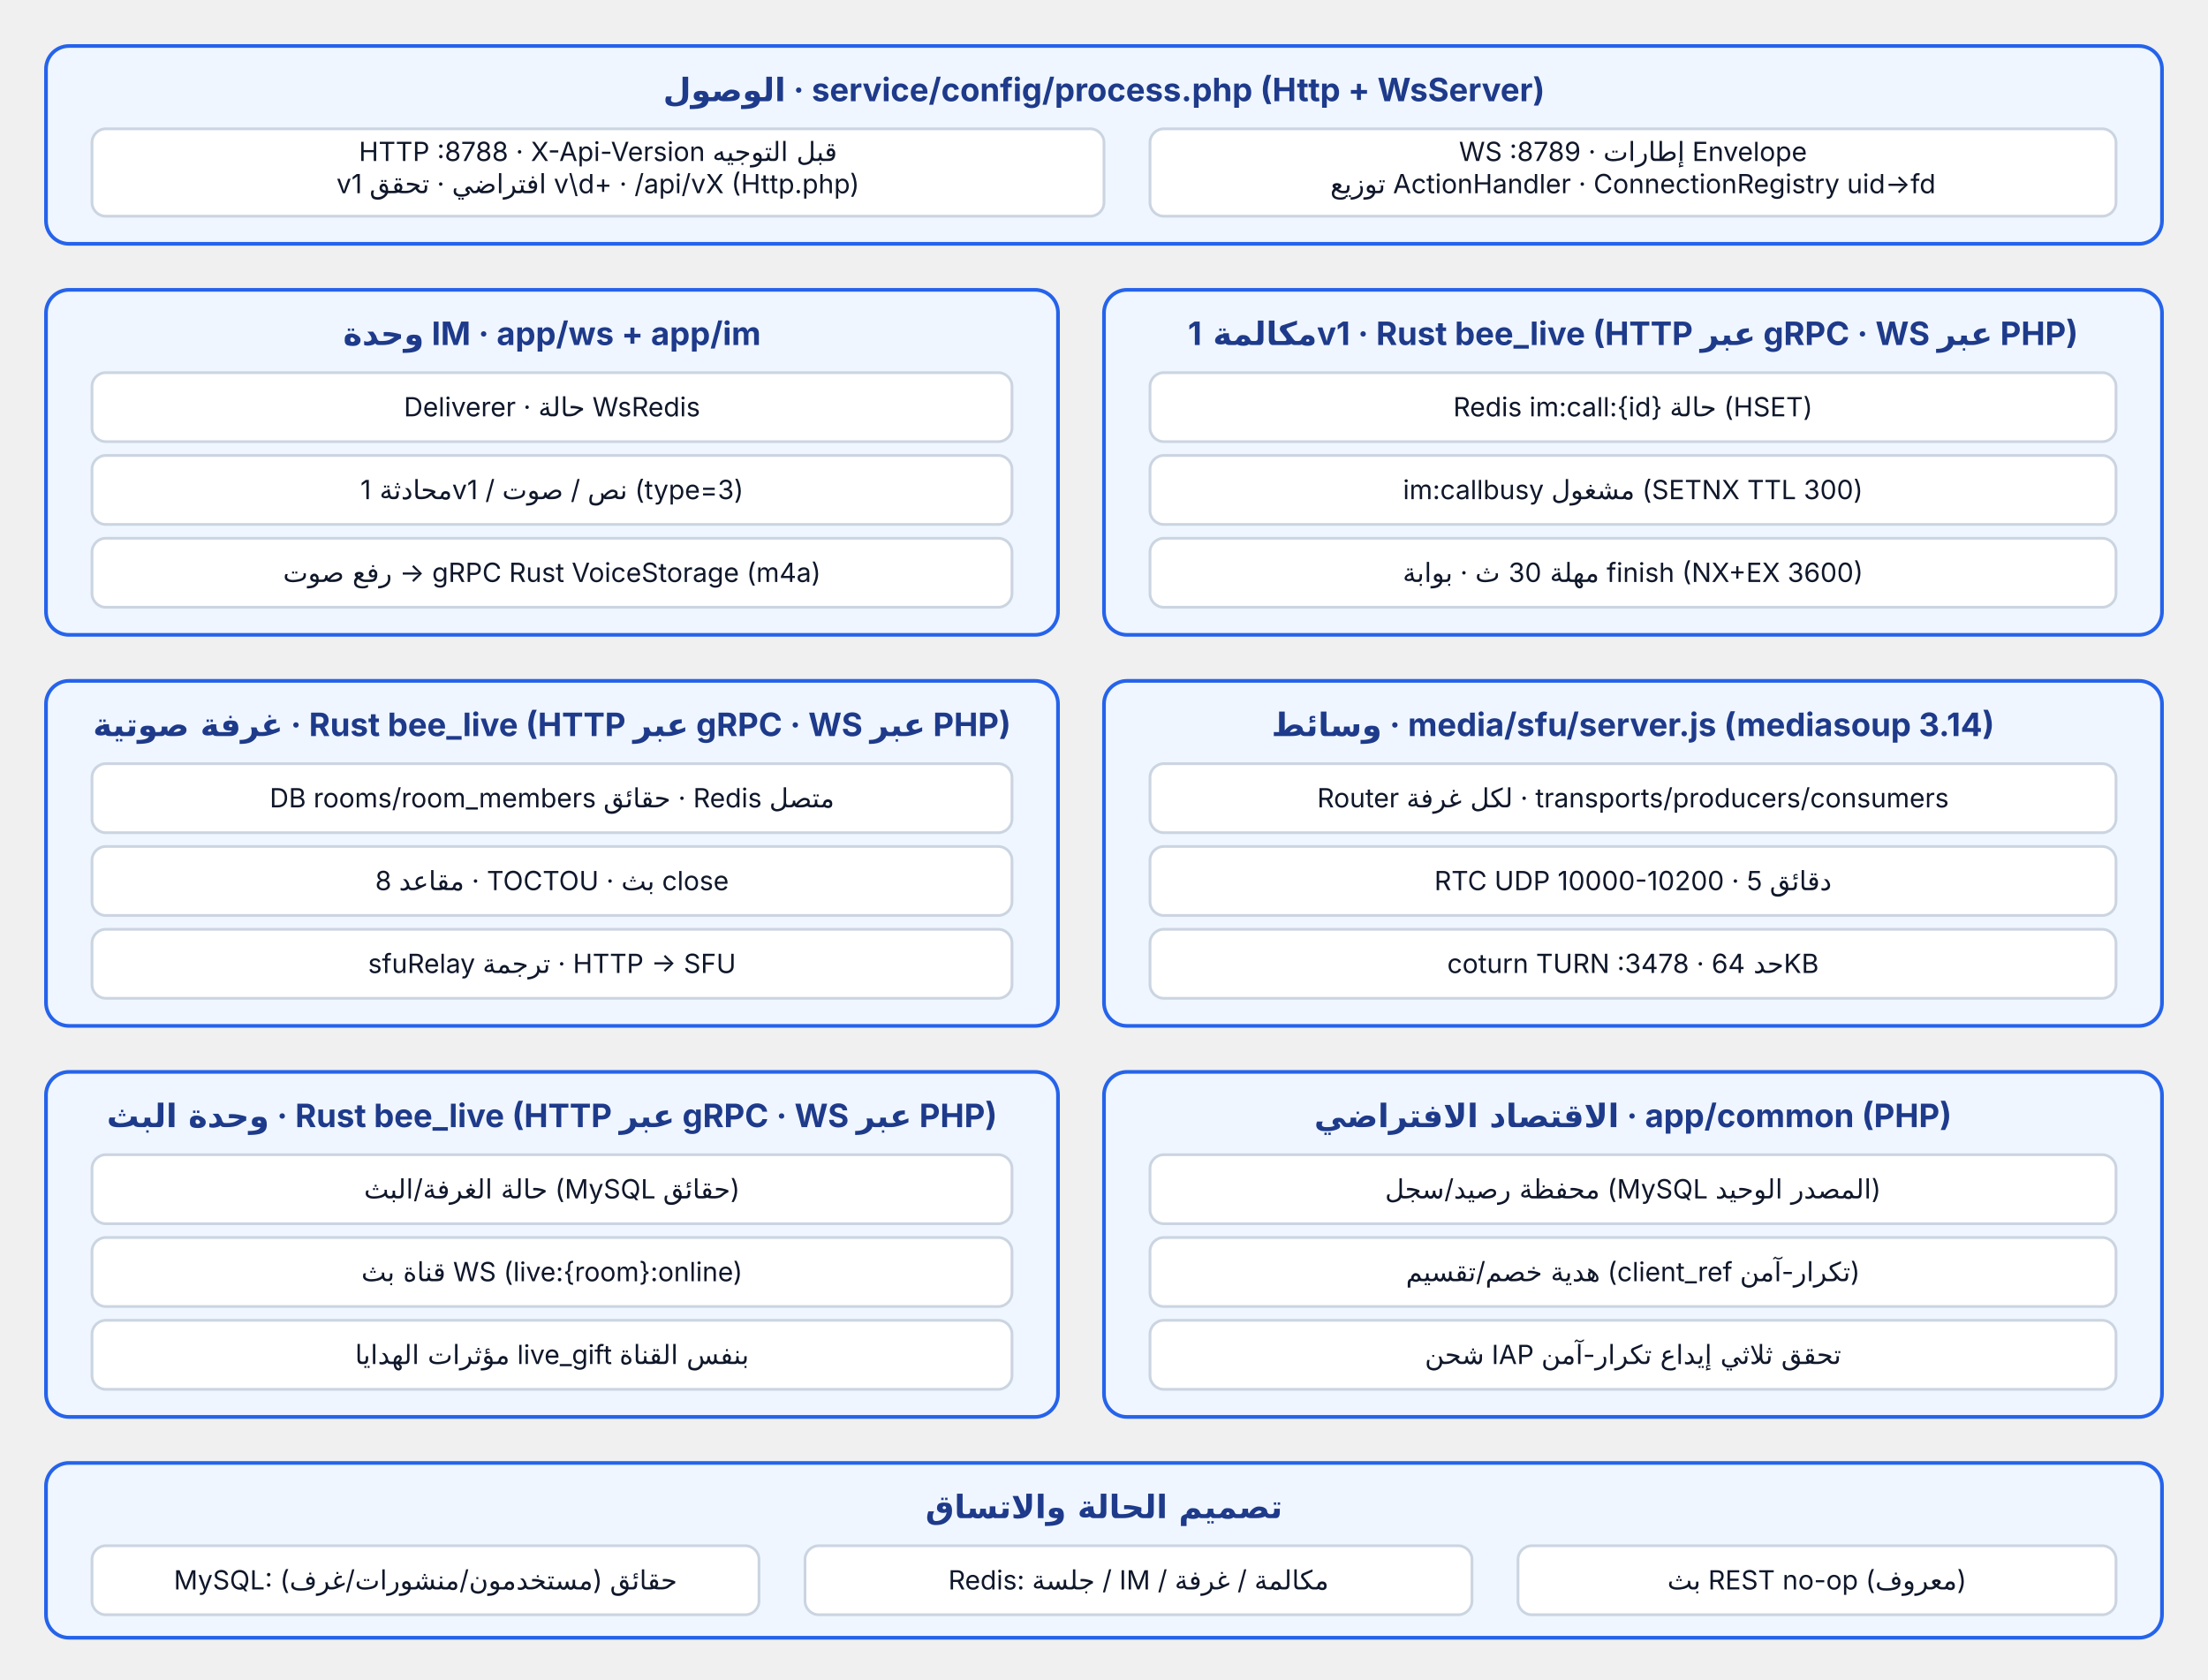
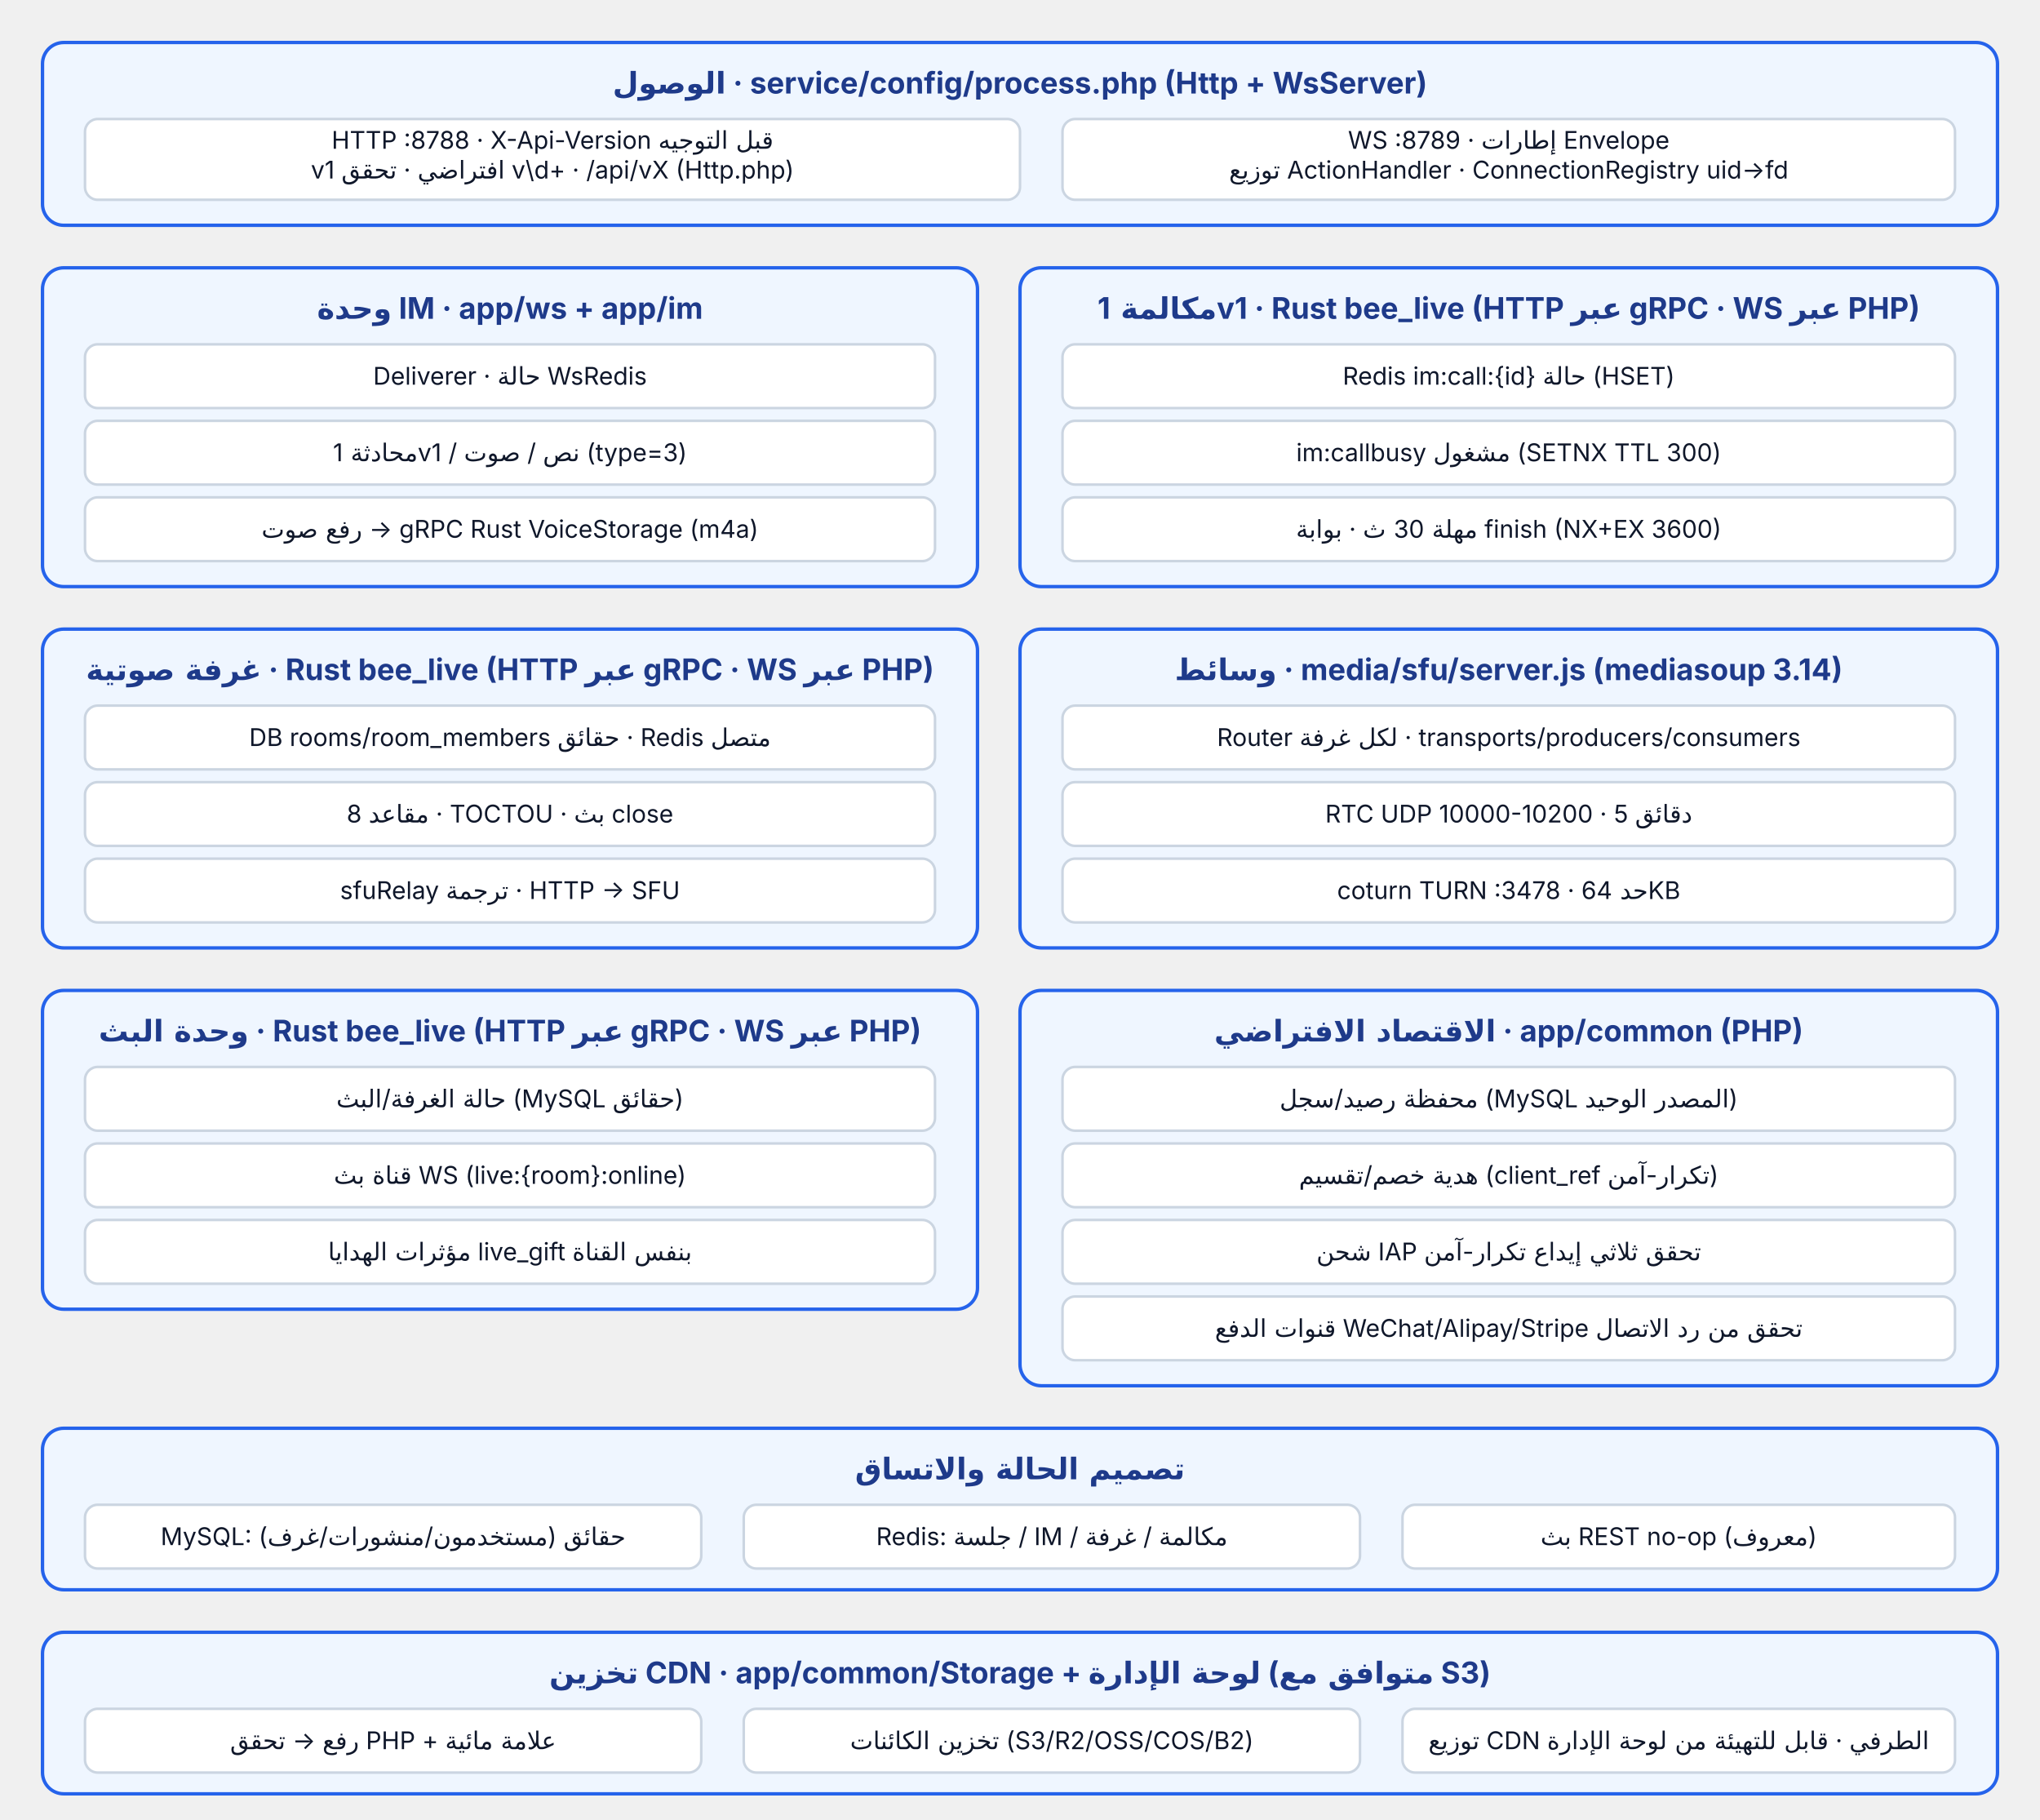
- <svg xmlns="http://www.w3.org/2000/svg" viewBox="0 0 960 730" width="100%" font-family="system-ui, -apple-system, 'Segoe UI', 'PingFang SC', 'Microsoft YaHei', sans-serif">
+ <svg xmlns="http://www.w3.org/2000/svg" viewBox="0 0 960 856" width="100%" font-family="system-ui, -apple-system, 'Segoe UI', 'PingFang SC', 'Microsoft YaHei', sans-serif">
  <style>
    .mod  { fill: #eff6ff; stroke: #2563eb; stroke-width: 1.6; rx: 10 }
    .it   { fill: #ffffff; stroke: #cbd5e1; stroke-width: 1.2; rx: 6 }
    .tm   { font-size: 14px; font-weight: 700; fill: #1e3a8a; text-anchor: middle }
    .t    { font-size: 11.5px; fill: #0f172a; text-anchor: middle }
  </style>
  <rect class="mod" x="20" y="20" width="920" height="86" />
  <text class="tm" x="480" y="44">الوصول · service/config/process.php (Http + WsServer)</text>
  <rect class="it" x="40" y="56" width="440" height="38" />
  <text class="t" x="260" y="70">HTTP :8788 · X-Api-Version قبل التوجيه</text>
  <text class="t" x="260" y="84" font-size="10" fill="#64748b">v1 افتراضي · تحقق v\d+ · /api/vX (Http.php)</text>
  <rect class="it" x="500" y="56" width="420" height="38" />
  <text class="t" x="710" y="70">WS :8789 · إطارات Envelope</text>
  <text class="t" x="710" y="84" font-size="10" fill="#64748b">توزيع ActionHandler · ConnectionRegistry uid→fd</text>
  <rect class="mod" x="20" y="126" width="440" height="150" />
  <text class="tm" x="240" y="150">وحدة IM · app/ws + app/im</text>
  <rect class="it" x="40" y="162" width="400" height="30" />
  <text class="t" x="240" y="181">Deliverer · حالة WsRedis</text>
  <rect class="it" x="40" y="198" width="400" height="30" />
  <text class="t" x="240" y="217">محادثة 1v1 / نص / صوت (type=3)</text>
  <rect class="it" x="40" y="234" width="400" height="30" />
  <text class="t" x="240" y="253">رفع صوت → gRPC Rust VoiceStorage (m4a)</text>
  <rect class="mod" x="480" y="126" width="460" height="150" />
  <text class="tm" x="710" y="150">مكالمة 1v1 · Rust bee_live (HTTP عبر gRPC · WS عبر PHP)</text>
  <rect class="it" x="500" y="162" width="420" height="30" />
  <text class="t" x="710" y="181">Redis im:call:{id} حالة (HSET)</text>
  <rect class="it" x="500" y="198" width="420" height="30" />
  <text class="t" x="710" y="217">im:callbusy مشغول (SETNX TTL 300)</text>
  <rect class="it" x="500" y="234" width="420" height="30" />
  <text class="t" x="710" y="253">مهلة 30 ث · بوابة finish (NX+EX 3600)</text>
  <rect class="mod" x="20" y="296" width="440" height="150" />
  <text class="tm" x="240" y="320">غرفة صوتية · Rust bee_live (HTTP عبر gRPC · WS عبر PHP)</text>
  <rect class="it" x="40" y="332" width="400" height="30" />
  <text class="t" x="240" y="351">DB rooms/room_members حقائق · Redis متصل</text>
  <rect class="it" x="40" y="368" width="400" height="30" />
  <text class="t" x="240" y="387">8 مقاعد · TOCTOU · بث close</text>
  <rect class="it" x="40" y="404" width="400" height="30" />
  <text class="t" x="240" y="423">sfuRelay ترجمة · HTTP → SFU</text>
  <rect class="mod" x="480" y="296" width="460" height="150" />
  <text class="tm" x="710" y="320">وسائط · media/sfu/server.js (mediasoup 3.14)</text>
  <rect class="it" x="500" y="332" width="420" height="30" />
  <text class="t" x="710" y="351">Router لكل غرفة · transports/producers/consumers</text>
  <rect class="it" x="500" y="368" width="420" height="30" />
  <text class="t" x="710" y="387">RTC UDP 10000-10200 · 5 دقائق</text>
  <rect class="it" x="500" y="404" width="420" height="30" />
  <text class="t" x="710" y="423">coturn TURN :3478 · حد 64KB</text>
  <rect class="mod" x="20" y="466" width="440" height="150" />
  <text class="tm" x="240" y="490">وحدة البث · Rust bee_live (HTTP عبر gRPC · WS عبر PHP)</text>
  <rect class="it" x="40" y="502" width="400" height="30" />
  <text class="t" x="240" y="521">حالة الغرفة/البث (MySQL حقائق)</text>
  <rect class="it" x="40" y="538" width="400" height="30" />
  <text class="t" x="240" y="557">قناة بث WS (live:{room}:online)</text>
  <rect class="it" x="40" y="574" width="400" height="30" />
  <text class="t" x="240" y="593">مؤثرات الهدايا live_gift بنفس القناة</text>
-   <rect class="mod" x="480" y="466" width="460" height="150" />
+   <rect class="mod" x="480" y="466" width="460" height="186" />
  <text class="tm" x="710" y="490">الاقتصاد الافتراضي · app/common (PHP)</text>
  <rect class="it" x="500" y="502" width="420" height="30" />
  <text class="t" x="710" y="521">محفظة رصيد/سجل (MySQL المصدر الوحيد)</text>
  <rect class="it" x="500" y="538" width="420" height="30" />
  <text class="t" x="710" y="557">هدية خصم/تقسيم (client_ref تكرار-آمن)</text>
  <rect class="it" x="500" y="574" width="420" height="30" />
  <text class="t" x="710" y="593">شحن IAP تحقق ثلاثي إيداع تكرار-آمن</text>
-   <rect class="mod" x="20" y="636" width="920" height="76" />
-   <text class="tm" x="480" y="660">تصميم الحالة والاتساق</text>
-   <rect class="it" x="40" y="672" width="290" height="30" />
-   <text class="t" x="185" y="691">MySQL: حقائق (مستخدمون/منشورات/غرف)</text>
-   <rect class="it" x="350" y="672" width="290" height="30" />
-   <text class="t" x="495" y="691">Redis: جلسة / IM / مكالمة / غرفة</text>
-   <rect class="it" x="660" y="672" width="260" height="30" />
-   <text class="t" x="790" y="691">بث REST no-op (معروف)</text>
+   <rect class="it" x="500" y="610" width="420" height="30" />
+   <text class="t" x="710" y="629">قنوات الدفع WeChat/Alipay/Stripe تحقق من رد الاتصال</text>
+   <rect class="mod" x="20" y="672" width="920" height="76" />
+   <text class="tm" x="480" y="696">تصميم الحالة والاتساق</text>
+   <rect class="it" x="40" y="708" width="290" height="30" />
+   <text class="t" x="185" y="727">MySQL: حقائق (مستخدمون/منشورات/غرف)</text>
+   <rect class="it" x="350" y="708" width="290" height="30" />
+   <text class="t" x="495" y="727">Redis: جلسة / IM / مكالمة / غرفة</text>
+   <rect class="it" x="660" y="708" width="260" height="30" />
+   <text class="t" x="790" y="727">بث REST no-op (معروف)</text>
+   <rect class="mod" x="20" y="768" width="920" height="76" />
+   <text class="tm" x="480" y="792">تخزين CDN · app/common/Storage + لوحة الإدارة (متوافق مع S3)</text>
+   <rect class="it" x="40" y="804" width="290" height="30" />
+   <text class="t" x="185" y="823">رفع → تحقق PHP + علامة مائية</text>
+   <rect class="it" x="350" y="804" width="290" height="30" />
+   <text class="t" x="495" y="823">تخزين الكائنات (S3/R2/OSS/COS/B2)</text>
+   <rect class="it" x="660" y="804" width="260" height="30" />
+   <text class="t" x="790" y="823">توزيع CDN الطرفي · قابل للتهيئة من لوحة الإدارة</text>
</svg>
